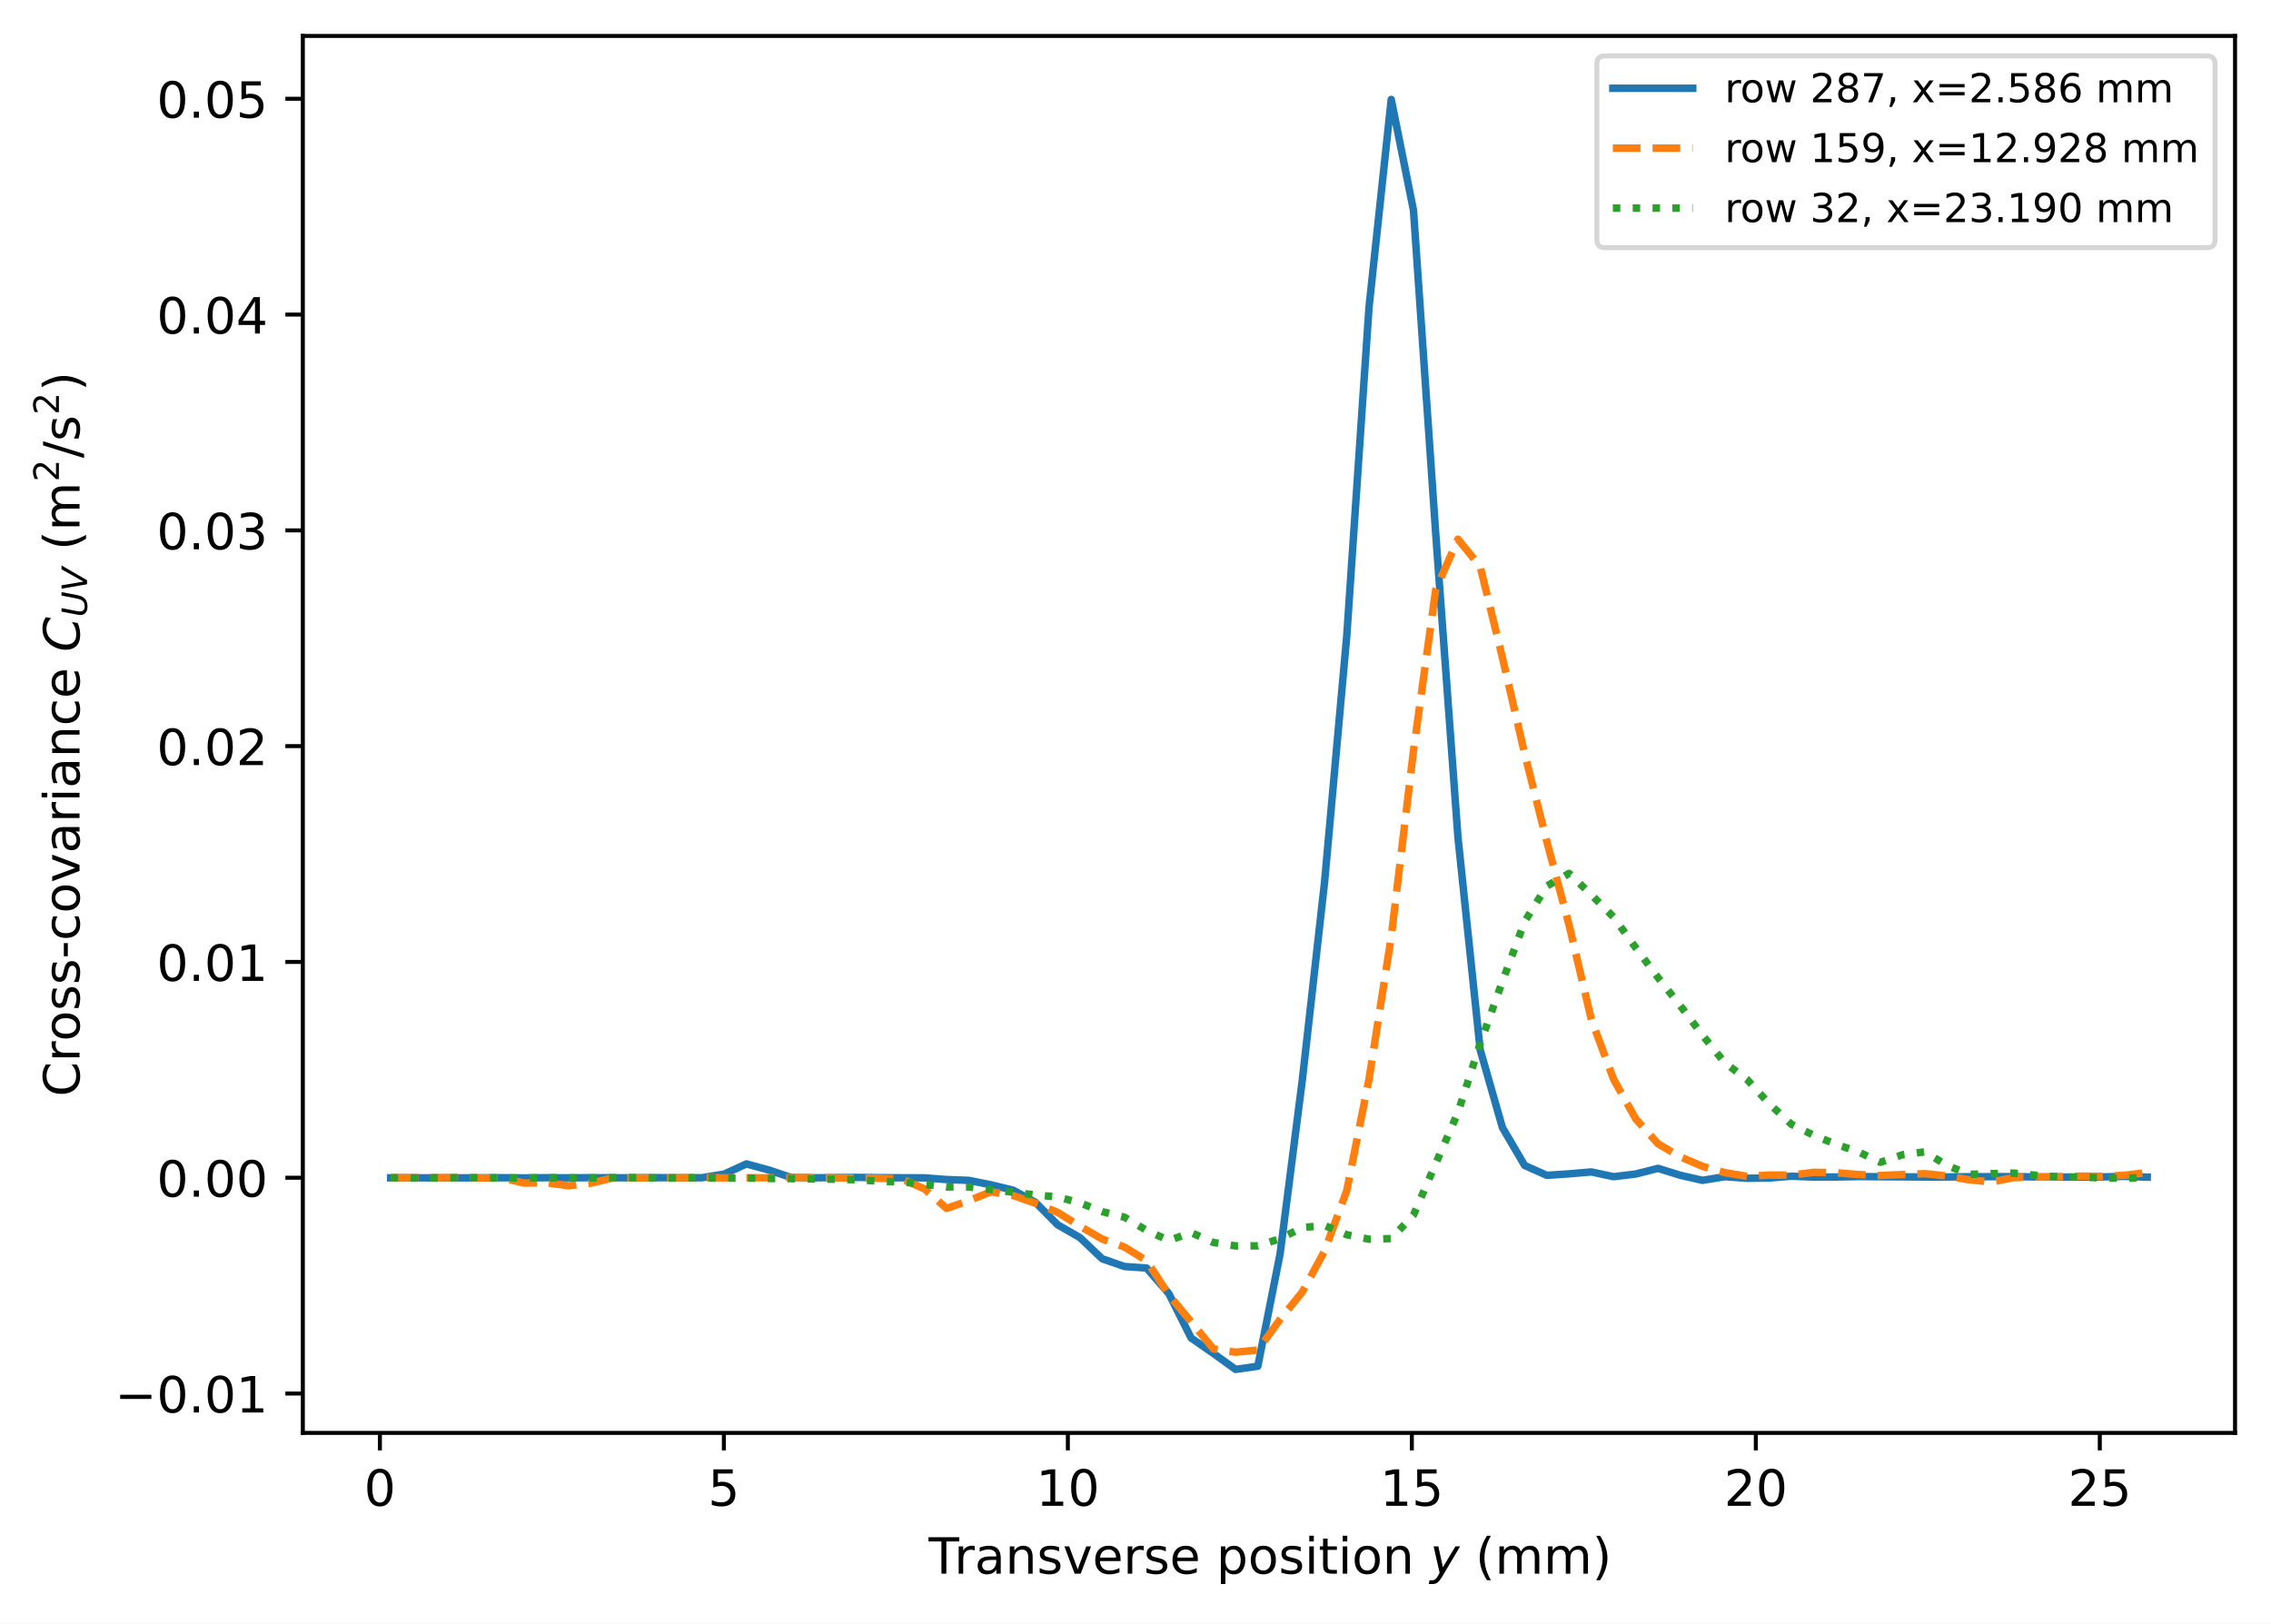
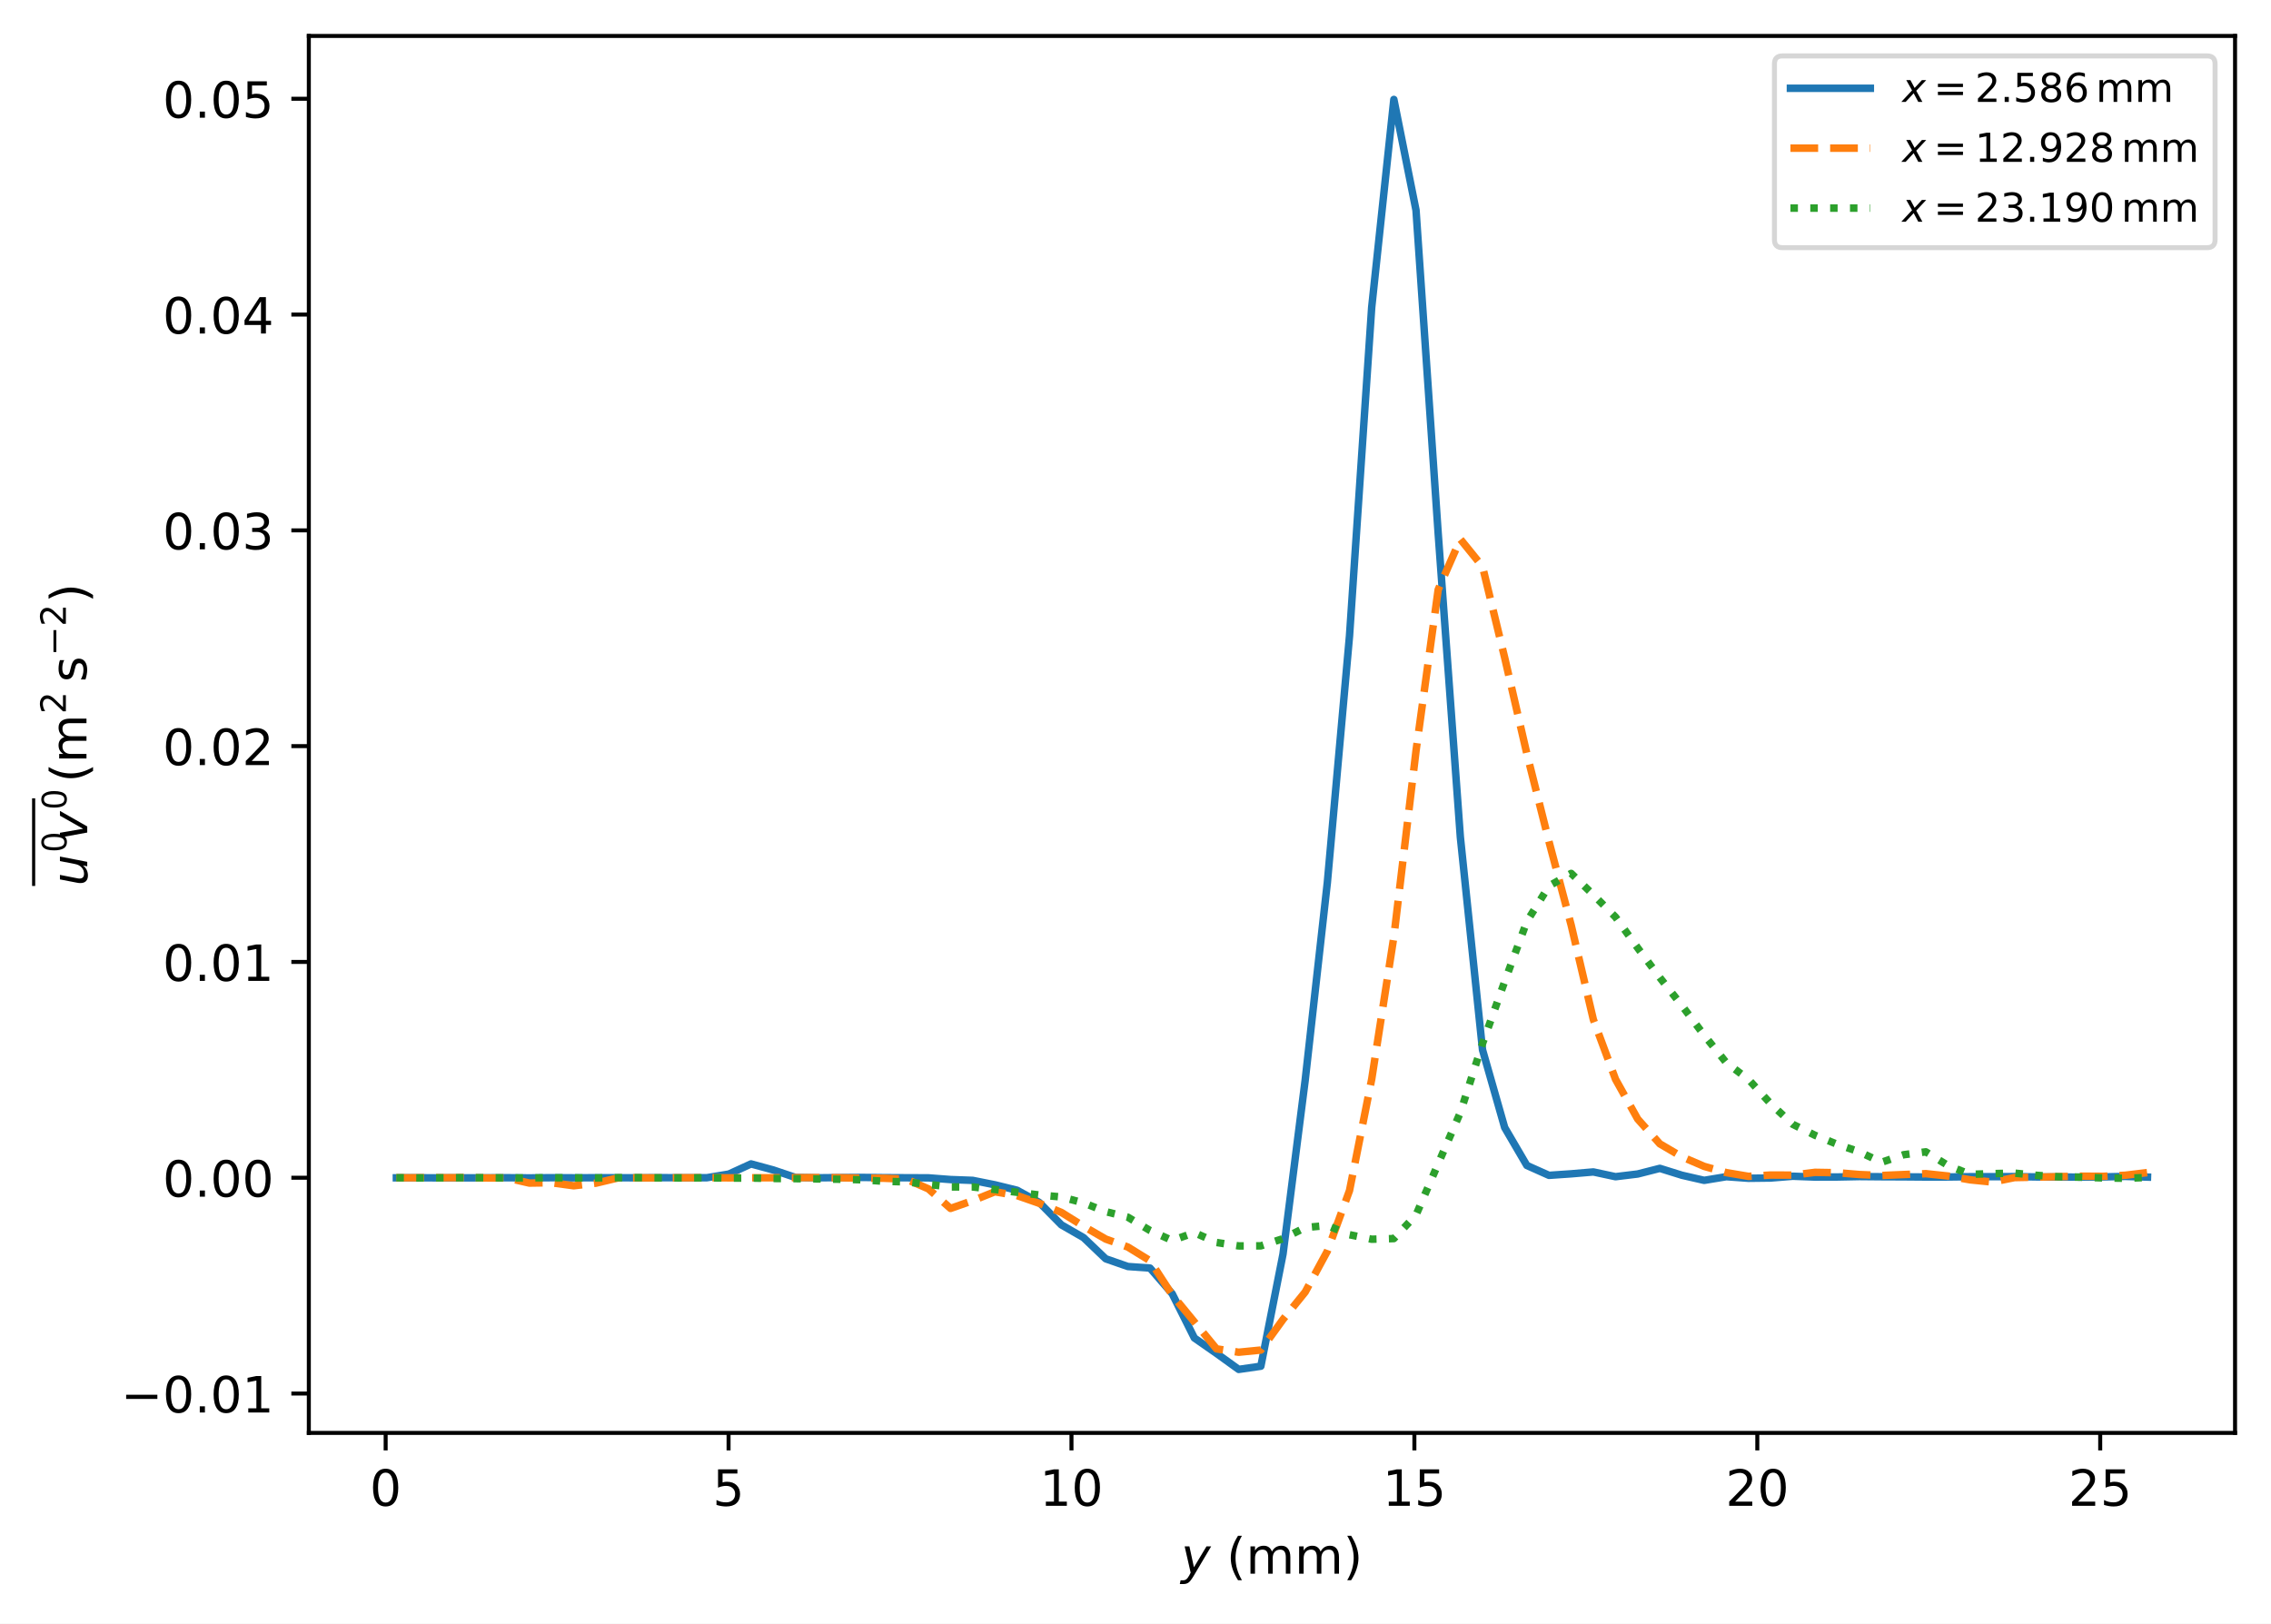
<svg xmlns="http://www.w3.org/2000/svg" xmlns:xlink="http://www.w3.org/1999/xlink" width="454.8pt" height="325.2pt" viewBox="0 0 454.8 325.2" version="1.1">
  <defs>
    <style type="text/css">*{stroke-linejoin: round; stroke-linecap: butt}</style>
  </defs>
  <g id="figure_1">
    <g id="patch_1">
      <path d="M 0 325.2  L 454.8 325.2  L 454.8 0  L 0 0  z " style="fill: #ffffff" />
    </g>
    <g id="axes_1">
      <g id="patch_2">
-         <path d="M 60.648 286.997  L 447.6 286.997  L 447.6 7.2  L 60.648 7.2  z " style="fill: #ffffff" />
+         <path d="M 61.848 286.997  L 447.6 286.997  L 447.6 7.2  L 61.848 7.2  z " style="fill: #ffffff" />
      </g>
      <g id="matplotlib.axis_1">
        <g id="xtick_1">
          <g id="line2d_1">
            <defs>
-               <path id="m69af9f15c6" d="M 0 0  L 0 3.5  " style="stroke: #000000; stroke-width: 0.8" />
+               <path id="mc33994046d" d="M 0 0  L 0 3.5  " style="stroke: #000000; stroke-width: 0.8" />
            </defs>
            <g>
-               <use xlink:href="#m69af9f15c6" x="76.08" y="286.997" style="stroke: #000000; stroke-width: 0.8" />
+               <use xlink:href="#mc33994046d" x="77.232" y="286.997" style="stroke: #000000; stroke-width: 0.8" />
            </g>
          </g>
          <g id="text_1">
-             <text style="font-size: 10px; font-family: 'DejaVu Sans'; text-anchor: middle" x="76.08" y="301.595" transform="rotate(-0 76.07953 301.5948)">0</text>
+             <text style="font-size: 10px; font-family: 'DejaVu Sans'; text-anchor: middle" x="77.232" y="301.595" transform="rotate(-0 77.23168 301.5948)">0</text>
          </g>
        </g>
        <g id="xtick_2">
          <g id="line2d_2">
            <g>
-               <use xlink:href="#m69af9f15c6" x="144.966" y="286.997" style="stroke: #000000; stroke-width: 0.8" />
+               <use xlink:href="#mc33994046d" x="145.905" y="286.997" style="stroke: #000000; stroke-width: 0.8" />
            </g>
          </g>
          <g id="text_2">
-             <text style="font-size: 10px; font-family: 'DejaVu Sans'; text-anchor: middle" x="144.966" y="301.595" transform="rotate(-0 144.9663 301.5948)">5</text>
+             <text style="font-size: 10px; font-family: 'DejaVu Sans'; text-anchor: middle" x="145.905" y="301.595" transform="rotate(-0 145.9048 301.5948)">5</text>
          </g>
        </g>
        <g id="xtick_3">
          <g id="line2d_3">
            <g>
-               <use xlink:href="#m69af9f15c6" x="213.853" y="286.997" style="stroke: #000000; stroke-width: 0.8" />
+               <use xlink:href="#mc33994046d" x="214.578" y="286.997" style="stroke: #000000; stroke-width: 0.8" />
            </g>
          </g>
          <g id="text_3">
-             <text style="font-size: 10px; font-family: 'DejaVu Sans'; text-anchor: middle" x="213.853" y="301.595" transform="rotate(-0 213.8531 301.5948)">10</text>
+             <text style="font-size: 10px; font-family: 'DejaVu Sans'; text-anchor: middle" x="214.578" y="301.595" transform="rotate(-0 214.578 301.5948)">10</text>
          </g>
        </g>
        <g id="xtick_4">
          <g id="line2d_4">
            <g>
-               <use xlink:href="#m69af9f15c6" x="282.74" y="286.997" style="stroke: #000000; stroke-width: 0.8" />
+               <use xlink:href="#mc33994046d" x="283.251" y="286.997" style="stroke: #000000; stroke-width: 0.8" />
            </g>
          </g>
          <g id="text_4">
-             <text style="font-size: 10px; font-family: 'DejaVu Sans'; text-anchor: middle" x="282.74" y="301.595" transform="rotate(-0 282.7398 301.5948)">15</text>
+             <text style="font-size: 10px; font-family: 'DejaVu Sans'; text-anchor: middle" x="283.251" y="301.595" transform="rotate(-0 283.2511 301.5948)">15</text>
          </g>
        </g>
        <g id="xtick_5">
          <g id="line2d_5">
            <g>
-               <use xlink:href="#m69af9f15c6" x="351.627" y="286.997" style="stroke: #000000; stroke-width: 0.8" />
+               <use xlink:href="#mc33994046d" x="351.924" y="286.997" style="stroke: #000000; stroke-width: 0.8" />
            </g>
          </g>
          <g id="text_5">
-             <text style="font-size: 10px; font-family: 'DejaVu Sans'; text-anchor: middle" x="351.627" y="301.595" transform="rotate(-0 351.6266 301.5948)">20</text>
+             <text style="font-size: 10px; font-family: 'DejaVu Sans'; text-anchor: middle" x="351.924" y="301.595" transform="rotate(-0 351.9242 301.5948)">20</text>
          </g>
        </g>
        <g id="xtick_6">
          <g id="line2d_6">
            <g>
-               <use xlink:href="#m69af9f15c6" x="420.513" y="286.997" style="stroke: #000000; stroke-width: 0.8" />
+               <use xlink:href="#mc33994046d" x="420.597" y="286.997" style="stroke: #000000; stroke-width: 0.8" />
            </g>
          </g>
          <g id="text_6">
-             <text style="font-size: 10px; font-family: 'DejaVu Sans'; text-anchor: middle" x="420.513" y="301.595" transform="rotate(-0 420.5134 301.5948)">25</text>
+             <text style="font-size: 10px; font-family: 'DejaVu Sans'; text-anchor: middle" x="420.597" y="301.595" transform="rotate(-0 420.5974 301.5948)">25</text>
          </g>
        </g>
        <g id="text_7">
-           <g transform="translate(185.9736 315.5972)">
-             <text>
-               <tspan x="0" y="-0.406" style="font-size: 10px; font-family: 'DejaVu Sans'">T</tspan>
-               <tspan x="5.108" y="-0.406" style="font-size: 10px; font-family: 'DejaVu Sans'">r</tspan>
-               <tspan x="9.22" y="-0.406" style="font-size: 10px; font-family: 'DejaVu Sans'">a</tspan>
-               <tspan x="15.348" y="-0.406" style="font-size: 10px; font-family: 'DejaVu Sans'">n</tspan>
-               <tspan x="21.686" y="-0.406" style="font-size: 10px; font-family: 'DejaVu Sans'">s</tspan>
-               <tspan x="26.896" y="-0.406" style="font-size: 10px; font-family: 'DejaVu Sans'">v</tspan>
-               <tspan x="32.813" y="-0.406" style="font-size: 10px; font-family: 'DejaVu Sans'">e</tspan>
-               <tspan x="38.966" y="-0.406" style="font-size: 10px; font-family: 'DejaVu Sans'">r</tspan>
-               <tspan x="43.077" y="-0.406" style="font-size: 10px; font-family: 'DejaVu Sans'">s</tspan>
-               <tspan x="48.287" y="-0.406" style="font-size: 10px; font-family: 'DejaVu Sans'">e</tspan>
-               <tspan x="54.439" y="-0.406" style="font-size: 10px; font-family: 'DejaVu Sans'"> </tspan>
-               <tspan x="57.618" y="-0.406" style="font-size: 10px; font-family: 'DejaVu Sans'">p</tspan>
-               <tspan x="63.966" y="-0.406" style="font-size: 10px; font-family: 'DejaVu Sans'">o</tspan>
-               <tspan x="70.084" y="-0.406" style="font-size: 10px; font-family: 'DejaVu Sans'">s</tspan>
-               <tspan x="75.294" y="-0.406" style="font-size: 10px; font-family: 'DejaVu Sans'">i</tspan>
-               <tspan x="78.072" y="-0.406" style="font-size: 10px; font-family: 'DejaVu Sans'">t</tspan>
-               <tspan x="81.993" y="-0.406" style="font-size: 10px; font-family: 'DejaVu Sans'">i</tspan>
-               <tspan x="84.771" y="-0.406" style="font-size: 10px; font-family: 'DejaVu Sans'">o</tspan>
-               <tspan x="90.89" y="-0.406" style="font-size: 10px; font-family: 'DejaVu Sans'">n</tspan>
-               <tspan x="97.228" y="-0.406" style="font-size: 10px; font-family: 'DejaVu Sans'"> </tspan>
-               <tspan x="106.324" y="-0.406" style="font-size: 10px; font-family: 'DejaVu Sans'"> </tspan>
-               <tspan x="109.503" y="-0.406" style="font-size: 10px; font-family: 'DejaVu Sans'">(</tspan>
-               <tspan x="113.404" y="-0.406" style="font-size: 10px; font-family: 'DejaVu Sans'">m</tspan>
-               <tspan x="123.146" y="-0.406" style="font-size: 10px; font-family: 'DejaVu Sans'">m</tspan>
-               <tspan x="132.887" y="-0.406" style="font-size: 10px; font-family: 'DejaVu Sans'">)</tspan>
-               <tspan x="100.406" y="-0.406" style="font-style: oblique; font-size: 10px; font-family: 'DejaVu Sans'">y</tspan>
+           <g transform="translate(236.5236 315.5972)">
+             <text>
+               <tspan x="0" y="-0.406" style="font-style: oblique; font-size: 10px; font-family: 'DejaVu Sans'">y</tspan>
+               <tspan x="5.918" y="-0.406" style="font-size: 10px; font-family: 'DejaVu Sans'"> </tspan>
+               <tspan x="9.097" y="-0.406" style="font-size: 10px; font-family: 'DejaVu Sans'">(</tspan>
+               <tspan x="12.998" y="-0.406" style="font-size: 10px; font-family: 'DejaVu Sans'">m</tspan>
+               <tspan x="22.739" y="-0.406" style="font-size: 10px; font-family: 'DejaVu Sans'">m</tspan>
+               <tspan x="32.48" y="-0.406" style="font-size: 10px; font-family: 'DejaVu Sans'">)</tspan>
            </text>
          </g>
        </g>
      </g>
      <g id="matplotlib.axis_2">
        <g id="ytick_1">
          <g id="line2d_7">
            <defs>
-               <path id="m49009d0bfa" d="M 0 0  L -3.5 0  " style="stroke: #000000; stroke-width: 0.8" />
+               <path id="m90e1c4a9f6" d="M 0 0  L -3.5 0  " style="stroke: #000000; stroke-width: 0.8" />
            </defs>
            <g>
-               <use xlink:href="#m49009d0bfa" x="60.648" y="279.109" style="stroke: #000000; stroke-width: 0.8" />
+               <use xlink:href="#m90e1c4a9f6" x="61.848" y="279.109" style="stroke: #000000; stroke-width: 0.8" />
            </g>
          </g>
          <g id="text_8">
-             <text style="font-size: 10px; font-family: 'DejaVu Sans'; text-anchor: end" x="53.648" y="282.908" transform="rotate(-0 53.64766 282.9076)">−0.01</text>
+             <text style="font-size: 10px; font-family: 'DejaVu Sans'; text-anchor: end" x="54.848" y="282.908" transform="rotate(-0 54.84766 282.9076)">−0.01</text>
          </g>
        </g>
        <g id="ytick_2">
          <g id="line2d_8">
            <g>
-               <use xlink:href="#m49009d0bfa" x="60.648" y="235.888" style="stroke: #000000; stroke-width: 0.8" />
+               <use xlink:href="#m90e1c4a9f6" x="61.848" y="235.888" style="stroke: #000000; stroke-width: 0.8" />
            </g>
          </g>
          <g id="text_9">
-             <text style="font-size: 10px; font-family: 'DejaVu Sans'; text-anchor: end" x="53.648" y="239.687" transform="rotate(-0 53.64766 239.6868)">0.00</text>
+             <text style="font-size: 10px; font-family: 'DejaVu Sans'; text-anchor: end" x="54.848" y="239.687" transform="rotate(-0 54.84766 239.6868)">0.00</text>
          </g>
        </g>
        <g id="ytick_3">
          <g id="line2d_9">
            <g>
-               <use xlink:href="#m49009d0bfa" x="60.648" y="192.667" style="stroke: #000000; stroke-width: 0.8" />
+               <use xlink:href="#m90e1c4a9f6" x="61.848" y="192.667" style="stroke: #000000; stroke-width: 0.8" />
            </g>
          </g>
          <g id="text_10">
-             <text style="font-size: 10px; font-family: 'DejaVu Sans'; text-anchor: end" x="53.648" y="196.466" transform="rotate(-0 53.64766 196.466)">0.01</text>
+             <text style="font-size: 10px; font-family: 'DejaVu Sans'; text-anchor: end" x="54.848" y="196.466" transform="rotate(-0 54.84766 196.466)">0.01</text>
          </g>
        </g>
        <g id="ytick_4">
          <g id="line2d_10">
            <g>
-               <use xlink:href="#m49009d0bfa" x="60.648" y="149.446" style="stroke: #000000; stroke-width: 0.8" />
+               <use xlink:href="#m90e1c4a9f6" x="61.848" y="149.446" style="stroke: #000000; stroke-width: 0.8" />
            </g>
          </g>
          <g id="text_11">
-             <text style="font-size: 10px; font-family: 'DejaVu Sans'; text-anchor: end" x="53.648" y="153.245" transform="rotate(-0 53.64766 153.2453)">0.02</text>
+             <text style="font-size: 10px; font-family: 'DejaVu Sans'; text-anchor: end" x="54.848" y="153.245" transform="rotate(-0 54.84766 153.2453)">0.02</text>
          </g>
        </g>
        <g id="ytick_5">
          <g id="line2d_11">
            <g>
-               <use xlink:href="#m49009d0bfa" x="60.648" y="106.226" style="stroke: #000000; stroke-width: 0.8" />
+               <use xlink:href="#m90e1c4a9f6" x="61.848" y="106.226" style="stroke: #000000; stroke-width: 0.8" />
            </g>
          </g>
          <g id="text_12">
-             <text style="font-size: 10px; font-family: 'DejaVu Sans'; text-anchor: end" x="53.648" y="110.025" transform="rotate(-0 53.64766 110.0245)">0.03</text>
+             <text style="font-size: 10px; font-family: 'DejaVu Sans'; text-anchor: end" x="54.848" y="110.025" transform="rotate(-0 54.84766 110.0245)">0.03</text>
          </g>
        </g>
        <g id="ytick_6">
          <g id="line2d_12">
            <g>
-               <use xlink:href="#m49009d0bfa" x="60.648" y="63.005" style="stroke: #000000; stroke-width: 0.8" />
+               <use xlink:href="#m90e1c4a9f6" x="61.848" y="63.005" style="stroke: #000000; stroke-width: 0.8" />
            </g>
          </g>
          <g id="text_13">
-             <text style="font-size: 10px; font-family: 'DejaVu Sans'; text-anchor: end" x="53.648" y="66.804" transform="rotate(-0 53.64766 66.80374)">0.04</text>
+             <text style="font-size: 10px; font-family: 'DejaVu Sans'; text-anchor: end" x="54.848" y="66.804" transform="rotate(-0 54.84766 66.80374)">0.04</text>
          </g>
        </g>
        <g id="ytick_7">
          <g id="line2d_13">
            <g>
-               <use xlink:href="#m49009d0bfa" x="60.648" y="19.784" style="stroke: #000000; stroke-width: 0.8" />
+               <use xlink:href="#m90e1c4a9f6" x="61.848" y="19.784" style="stroke: #000000; stroke-width: 0.8" />
            </g>
          </g>
          <g id="text_14">
-             <text style="font-size: 10px; font-family: 'DejaVu Sans'; text-anchor: end" x="53.648" y="23.583" transform="rotate(-0 53.64766 23.58298)">0.05</text>
+             <text style="font-size: 10px; font-family: 'DejaVu Sans'; text-anchor: end" x="54.848" y="23.583" transform="rotate(-0 54.84766 23.58298)">0.05</text>
          </g>
        </g>
        <g id="text_15">
-           <g transform="translate(16.6 219.6486) rotate(-90)">
-             <text>
-               <tspan x="0" y="-0.675" style="font-size: 10px; font-family: 'DejaVu Sans'">C</tspan>
-               <tspan x="6.982" y="-0.675" style="font-size: 10px; font-family: 'DejaVu Sans'">r</tspan>
-               <tspan x="11.094" y="-0.675" style="font-size: 10px; font-family: 'DejaVu Sans'">o</tspan>
-               <tspan x="17.212" y="-0.675" style="font-size: 10px; font-family: 'DejaVu Sans'">s</tspan>
-               <tspan x="22.422" y="-0.675" style="font-size: 10px; font-family: 'DejaVu Sans'">s</tspan>
-               <tspan x="27.632" y="-0.675" style="font-size: 10px; font-family: 'DejaVu Sans'">-</tspan>
-               <tspan x="31.24" y="-0.675" style="font-size: 10px; font-family: 'DejaVu Sans'">c</tspan>
-               <tspan x="36.738" y="-0.675" style="font-size: 10px; font-family: 'DejaVu Sans'">o</tspan>
-               <tspan x="42.856" y="-0.675" style="font-size: 10px; font-family: 'DejaVu Sans'">v</tspan>
-               <tspan x="48.774" y="-0.675" style="font-size: 10px; font-family: 'DejaVu Sans'">a</tspan>
-               <tspan x="54.902" y="-0.675" style="font-size: 10px; font-family: 'DejaVu Sans'">r</tspan>
-               <tspan x="59.014" y="-0.675" style="font-size: 10px; font-family: 'DejaVu Sans'">i</tspan>
-               <tspan x="61.792" y="-0.675" style="font-size: 10px; font-family: 'DejaVu Sans'">a</tspan>
-               <tspan x="67.92" y="-0.675" style="font-size: 10px; font-family: 'DejaVu Sans'">n</tspan>
-               <tspan x="74.258" y="-0.675" style="font-size: 10px; font-family: 'DejaVu Sans'">c</tspan>
-               <tspan x="79.756" y="-0.675" style="font-size: 10px; font-family: 'DejaVu Sans'">e</tspan>
-               <tspan x="85.908" y="-0.675" style="font-size: 10px; font-family: 'DejaVu Sans'"> </tspan>
-               <tspan x="106.255" y="-0.675" style="font-size: 10px; font-family: 'DejaVu Sans'"> </tspan>
-               <tspan x="109.434" y="-0.675" style="font-size: 10px; font-family: 'DejaVu Sans'">(</tspan>
-               <tspan x="113.335" y="-0.675" style="font-size: 10px; font-family: 'DejaVu Sans'">m</tspan>
-               <tspan x="127.899" y="-0.675" style="font-size: 10px; font-family: 'DejaVu Sans'">/</tspan>
-               <tspan x="131.268" y="-0.675" style="font-size: 10px; font-family: 'DejaVu Sans'">s</tspan>
-               <tspan x="141.301" y="-0.675" style="font-size: 10px; font-family: 'DejaVu Sans'">)</tspan>
-               <tspan x="89.087" y="-0.675" style="font-style: oblique; font-size: 10px; font-family: 'DejaVu Sans'">C</tspan>
-               <tspan x="96.069" y="0.825" style="font-style: oblique; font-size: 7px; font-family: 'DejaVu Sans'">U</tspan>
-               <tspan x="101.193" y="0.825" style="font-style: oblique; font-size: 7px; font-family: 'DejaVu Sans'">V</tspan>
-               <tspan x="123.172" y="-4.805" style="font-size: 7px; font-family: 'DejaVu Sans'">2</tspan>
-               <tspan x="136.574" y="-4.805" style="font-size: 7px; font-family: 'DejaVu Sans'">2</tspan>
-             </text>
+           <g transform="translate(17.8 177.4486) rotate(-90)">
+             <text>
+               <tspan x="0" y="-0.329" style="font-style: oblique; font-size: 10px; font-family: 'DejaVu Sans'">u</tspan>
+               <tspan x="8.982" y="-0.329" style="font-style: oblique; font-size: 10px; font-family: 'DejaVu Sans'">v</tspan>
+               <tspan x="6.785" y="-4.459" style="font-size: 7px; font-family: 'cmsy10'">0</tspan>
+               <tspan x="15.347" y="-4.459" style="font-size: 7px; font-family: 'cmsy10'">0</tspan>
+               <tspan x="17.545" y="-0.479" style="font-size: 10px; font-family: 'DejaVu Sans'"> </tspan>
+               <tspan x="20.723" y="-0.479" style="font-size: 10px; font-family: 'DejaVu Sans'">(</tspan>
+               <tspan x="24.625" y="-0.479" style="font-size: 10px; font-family: 'DejaVu Sans'">m</tspan>
+               <tspan x="40.812" y="-0.479" style="font-size: 10px; font-family: 'DejaVu Sans'">s</tspan>
+               <tspan x="56.71" y="-0.479" style="font-size: 10px; font-family: 'DejaVu Sans'">)</tspan>
+               <tspan x="34.462" y="-4.609" style="font-size: 7px; font-family: 'DejaVu Sans'">2</tspan>
+               <tspan x="46.118" y="-4.609" style="font-size: 7px; font-family: 'DejaVu Sans'">−</tspan>
+               <tspan x="51.983" y="-4.609" style="font-size: 7px; font-family: 'DejaVu Sans'">2</tspan>
+             </text>
+             <rect x="0" y="-11.375" width="17.545" height="0.625" />
          </g>
        </g>
      </g>
      <g id="line2d_14">
-         <path d="M 78.236 235.907  L 82.689 235.9  L 87.142 235.916  L 91.595 235.916  L 96.048 235.913  L 100.501 235.888  L 104.953 235.923  L 109.406 235.882  L 113.859 235.907  L 118.312 235.886  L 122.765 235.892  L 127.218 235.903  L 131.67 235.877  L 136.123 235.895  L 140.576 235.892  L 145.029 235.156  L 149.482 233.123  L 153.935 234.331  L 158.388 235.827  L 162.84 235.905  L 167.293 235.86  L 171.746 235.825  L 176.199 235.874  L 180.652 235.896  L 185.105 235.913  L 189.557 236.253  L 194.01 236.417  L 198.463 237.304  L 202.916 238.392  L 207.369 240.828  L 211.822 245.327  L 216.274 247.884  L 220.727 252.122  L 225.18 253.668  L 229.633 253.985  L 234.086 259.12  L 238.539 267.985  L 242.991 271.078  L 247.444 274.279  L 251.897 273.638  L 256.35 251.168  L 260.803 216.346  L 265.256 176.75  L 269.709 127.345  L 274.161 61.579  L 278.614 19.918  L 283.067 42.106  L 287.52 106.842  L 291.973 167.65  L 296.426 210.269  L 300.878 225.837  L 305.331 233.43  L 309.784 235.412  L 314.237 235.107  L 318.69 234.73  L 323.143 235.681  L 327.595 235.142  L 332.048 234.012  L 336.501 235.397  L 340.954 236.413  L 345.407 235.681  L 349.86 235.998  L 354.313 235.946  L 358.765 235.589  L 363.218 235.755  L 367.671 235.743  L 372.124 235.653  L 376.577 235.692  L 381.03 235.711  L 385.482 235.746  L 389.935 235.74  L 394.388 235.684  L 398.841 235.677  L 403.294 235.66  L 407.747 235.73  L 412.199 235.751  L 416.652 235.766  L 421.105 235.727  L 425.558 235.622  L 430.011 235.763  " clip-path="url(#p383094536d)" style="fill: none; stroke: #1f77b4; stroke-width: 1.5; stroke-linecap: square" />
+         <path d="M 79.382 235.907  L 83.821 235.9  L 88.26 235.916  L 92.699 235.916  L 97.138 235.913  L 101.577 235.888  L 106.016 235.923  L 110.455 235.882  L 114.894 235.907  L 119.333 235.886  L 123.772 235.892  L 128.211 235.903  L 132.65 235.877  L 137.089 235.895  L 141.528 235.892  L 145.967 235.156  L 150.406 233.123  L 154.845 234.331  L 159.284 235.827  L 163.723 235.905  L 168.162 235.86  L 172.601 235.825  L 177.041 235.874  L 181.48 235.896  L 185.919 235.913  L 190.358 236.253  L 194.797 236.417  L 199.236 237.304  L 203.675 238.392  L 208.114 240.828  L 212.553 245.327  L 216.992 247.884  L 221.431 252.122  L 225.87 253.668  L 230.309 253.985  L 234.748 259.12  L 239.187 267.985  L 243.626 271.078  L 248.065 274.279  L 252.504 273.638  L 256.943 251.168  L 261.382 216.346  L 265.821 176.75  L 270.26 127.345  L 274.699 61.579  L 279.138 19.918  L 283.577 42.106  L 288.016 106.842  L 292.455 167.65  L 296.894 210.269  L 301.333 225.837  L 305.772 233.43  L 310.211 235.412  L 314.651 235.107  L 319.09 234.73  L 323.529 235.681  L 327.968 235.142  L 332.407 234.012  L 336.846 235.397  L 341.285 236.413  L 345.724 235.681  L 350.163 235.998  L 354.602 235.946  L 359.041 235.589  L 363.48 235.755  L 367.919 235.743  L 372.358 235.653  L 376.797 235.692  L 381.236 235.711  L 385.675 235.746  L 390.114 235.74  L 394.553 235.684  L 398.992 235.677  L 403.431 235.66  L 407.87 235.73  L 412.309 235.751  L 416.748 235.766  L 421.187 235.727  L 425.626 235.622  L 430.065 235.763  " clip-path="url(#pbfc28dae07)" style="fill: none; stroke: #1f77b4; stroke-width: 1.5; stroke-linecap: square" />
      </g>
      <g id="line2d_15">
-         <path d="M 78.236 235.896  L 82.689 235.892  L 87.142 235.891  L 91.595 235.863  L 96.048 235.933  L 100.501 235.943  L 104.953 236.96  L 109.406 236.895  L 113.859 237.499  L 118.312 236.982  L 122.765 235.92  L 127.218 235.906  L 131.67 235.926  L 136.123 235.892  L 140.576 235.884  L 145.029 235.912  L 149.482 235.896  L 153.935 235.895  L 158.388 235.875  L 162.84 235.863  L 167.293 235.888  L 171.746 235.978  L 176.199 235.993  L 180.652 236.174  L 185.105 238.113  L 189.557 242.037  L 194.01 240.478  L 198.463 238.701  L 202.916 239.463  L 207.369 241.01  L 211.822 242.835  L 216.274 245.604  L 220.727 248.172  L 225.18 249.772  L 229.633 252.515  L 234.086 259.358  L 238.539 264.764  L 242.991 270.164  L 247.444 270.841  L 251.897 270.403  L 256.35 264.267  L 260.803 258.781  L 265.256 250.59  L 269.709 238.457  L 274.161 216.158  L 278.614 187.641  L 283.067 150.386  L 287.52 118.103  L 291.973 107.996  L 296.426 113.474  L 300.878 131.722  L 305.331 150.96  L 309.784 168.591  L 314.237 185.307  L 318.69 204.208  L 323.143 216.162  L 327.595 224.127  L 332.048 229.102  L 336.501 231.709  L 340.954 233.615  L 345.407 234.865  L 349.86 235.614  L 354.313 235.349  L 358.765 235.367  L 363.218 234.809  L 367.671 234.882  L 372.124 235.249  L 376.577 235.44  L 381.03 235.252  L 385.482 235.077  L 389.935 235.546  L 394.388 236.311  L 398.841 236.755  L 403.294 235.861  L 407.747 235.774  L 412.199 235.67  L 416.652 235.577  L 421.105 235.607  L 425.558 235.391  L 430.011 234.856  " clip-path="url(#p383094536d)" style="fill: none; stroke-dasharray: 5.55,2.4; stroke-dashoffset: 0; stroke: #ff7f0e; stroke-width: 1.5" />
+         <path d="M 79.382 235.896  L 83.821 235.892  L 88.26 235.891  L 92.699 235.863  L 97.138 235.933  L 101.577 235.943  L 106.016 236.96  L 110.455 236.895  L 114.894 237.499  L 119.333 236.982  L 123.772 235.92  L 128.211 235.906  L 132.65 235.926  L 137.089 235.892  L 141.528 235.884  L 145.967 235.912  L 150.406 235.896  L 154.845 235.895  L 159.284 235.875  L 163.723 235.863  L 168.162 235.888  L 172.601 235.978  L 177.041 235.993  L 181.48 236.174  L 185.919 238.113  L 190.358 242.037  L 194.797 240.478  L 199.236 238.701  L 203.675 239.463  L 208.114 241.01  L 212.553 242.835  L 216.992 245.604  L 221.431 248.172  L 225.87 249.772  L 230.309 252.515  L 234.748 259.358  L 239.187 264.764  L 243.626 270.164  L 248.065 270.841  L 252.504 270.403  L 256.943 264.267  L 261.382 258.781  L 265.821 250.59  L 270.26 238.457  L 274.699 216.158  L 279.138 187.641  L 283.577 150.386  L 288.016 118.103  L 292.455 107.996  L 296.894 113.474  L 301.333 131.722  L 305.772 150.96  L 310.211 168.591  L 314.651 185.307  L 319.09 204.208  L 323.529 216.162  L 327.968 224.127  L 332.407 229.102  L 336.846 231.709  L 341.285 233.615  L 345.724 234.865  L 350.163 235.614  L 354.602 235.349  L 359.041 235.367  L 363.48 234.809  L 367.919 234.882  L 372.358 235.249  L 376.797 235.44  L 381.236 235.252  L 385.675 235.077  L 390.114 235.546  L 394.553 236.311  L 398.992 236.755  L 403.431 235.861  L 407.87 235.774  L 412.309 235.67  L 416.748 235.577  L 421.187 235.607  L 425.626 235.391  L 430.065 234.856  " clip-path="url(#pbfc28dae07)" style="fill: none; stroke-dasharray: 5.55,2.4; stroke-dashoffset: 0; stroke: #ff7f0e; stroke-width: 1.5" />
      </g>
      <g id="line2d_16">
-         <path d="M 78.236 235.893  L 82.689 235.938  L 87.142 235.913  L 91.595 235.885  L 96.048 235.887  L 100.501 235.929  L 104.953 235.916  L 109.406 235.893  L 113.859 235.915  L 118.312 235.927  L 122.765 235.883  L 127.218 235.88  L 131.67 235.926  L 136.123 235.938  L 140.576 235.909  L 145.029 235.966  L 149.482 235.956  L 153.935 236.04  L 158.388 236.077  L 162.84 236.132  L 167.293 236.193  L 171.746 236.303  L 176.199 236.602  L 180.652 236.725  L 185.105 237.224  L 189.557 237.736  L 194.01 237.737  L 198.463 238.243  L 202.916 238.803  L 207.369 239.345  L 211.822 239.74  L 216.274 240.926  L 220.727 242.676  L 225.18 243.794  L 229.633 246.456  L 234.086 248.457  L 238.539 246.882  L 242.991 248.857  L 247.444 249.545  L 251.897 249.531  L 256.35 248.095  L 260.803 245.866  L 265.256 245.454  L 269.709 247.304  L 274.161 248.208  L 278.614 248.076  L 283.067 243.356  L 287.52 233.071  L 291.973 222.83  L 296.426 209.019  L 300.878 196.587  L 305.331 184.581  L 309.784 177.452  L 314.237 174.935  L 318.69 179.223  L 323.143 183.68  L 327.595 189.854  L 332.048 195.808  L 336.501 201.44  L 340.954 207.342  L 345.407 212.86  L 349.86 216.192  L 354.313 221.07  L 358.765 225.197  L 363.218 227.388  L 367.671 229.186  L 372.124 230.7  L 376.577 232.795  L 381.03 231.283  L 385.482 230.703  L 389.935 233.447  L 394.388 235.21  L 398.841 235.067  L 403.294 234.967  L 407.747 235.407  L 412.199 235.704  L 416.652 235.776  L 421.105 235.931  L 425.558 235.997  L 430.011 235.837  " clip-path="url(#p383094536d)" style="fill: none; stroke-dasharray: 1.5,2.475; stroke-dashoffset: 0; stroke: #2ca02c; stroke-width: 1.5" />
+         <path d="M 79.382 235.893  L 83.821 235.938  L 88.26 235.913  L 92.699 235.885  L 97.138 235.887  L 101.577 235.929  L 106.016 235.916  L 110.455 235.893  L 114.894 235.915  L 119.333 235.927  L 123.772 235.883  L 128.211 235.88  L 132.65 235.926  L 137.089 235.938  L 141.528 235.909  L 145.967 235.966  L 150.406 235.956  L 154.845 236.04  L 159.284 236.077  L 163.723 236.132  L 168.162 236.193  L 172.601 236.303  L 177.041 236.602  L 181.48 236.725  L 185.919 237.224  L 190.358 237.736  L 194.797 237.737  L 199.236 238.243  L 203.675 238.803  L 208.114 239.345  L 212.553 239.74  L 216.992 240.926  L 221.431 242.676  L 225.87 243.794  L 230.309 246.456  L 234.748 248.457  L 239.187 246.882  L 243.626 248.857  L 248.065 249.545  L 252.504 249.531  L 256.943 248.095  L 261.382 245.866  L 265.821 245.454  L 270.26 247.304  L 274.699 248.208  L 279.138 248.076  L 283.577 243.356  L 288.016 233.071  L 292.455 222.83  L 296.894 209.019  L 301.333 196.587  L 305.772 184.581  L 310.211 177.452  L 314.651 174.935  L 319.09 179.223  L 323.529 183.68  L 327.968 189.854  L 332.407 195.808  L 336.846 201.44  L 341.285 207.342  L 345.724 212.86  L 350.163 216.192  L 354.602 221.07  L 359.041 225.197  L 363.48 227.388  L 367.919 229.186  L 372.358 230.7  L 376.797 232.795  L 381.236 231.283  L 385.675 230.703  L 390.114 233.447  L 394.553 235.21  L 398.992 235.067  L 403.431 234.967  L 407.87 235.407  L 412.309 235.704  L 416.748 235.776  L 421.187 235.931  L 425.626 235.997  L 430.065 235.837  " clip-path="url(#pbfc28dae07)" style="fill: none; stroke-dasharray: 1.5,2.475; stroke-dashoffset: 0; stroke: #2ca02c; stroke-width: 1.5" />
      </g>
      <g id="patch_3">
-         <path d="M 60.648 286.997  L 60.648 7.2  " style="fill: none; stroke: #000000; stroke-width: 0.8; stroke-linejoin: miter; stroke-linecap: square" />
+         <path d="M 61.848 286.997  L 61.848 7.2  " style="fill: none; stroke: #000000; stroke-width: 0.8; stroke-linejoin: miter; stroke-linecap: square" />
      </g>
      <g id="patch_4">
        <path d="M 447.6 286.997  L 447.6 7.2  " style="fill: none; stroke: #000000; stroke-width: 0.8; stroke-linejoin: miter; stroke-linecap: square" />
      </g>
      <g id="patch_5">
-         <path d="M 60.648 286.997  L 447.6 286.997  " style="fill: none; stroke: #000000; stroke-width: 0.8; stroke-linejoin: miter; stroke-linecap: square" />
+         <path d="M 61.848 286.997  L 447.6 286.997  " style="fill: none; stroke: #000000; stroke-width: 0.8; stroke-linejoin: miter; stroke-linecap: square" />
      </g>
      <g id="patch_6">
-         <path d="M 60.648 7.2  L 447.6 7.2  " style="fill: none; stroke: #000000; stroke-width: 0.8; stroke-linejoin: miter; stroke-linecap: square" />
+         <path d="M 61.848 7.2  L 447.6 7.2  " style="fill: none; stroke: #000000; stroke-width: 0.8; stroke-linejoin: miter; stroke-linecap: square" />
      </g>
      <g id="legend_1">
        <g id="patch_7">
-           <path d="M 321.393 49.602  L 442 49.602  Q 443.6 49.602 443.6 48.002  L 443.6 12.8  Q 443.6 11.2 442 11.2  L 321.393 11.2  Q 319.793 11.2 319.793 12.8  L 319.793 48.002  Q 319.793 49.602 321.393 49.602  z " style="fill: #ffffff; opacity: 0.8; stroke: #cccccc; stroke-linejoin: miter" />
+           <path d="M 356.96 49.602  L 442 49.602  Q 443.6 49.602 443.6 48.002  L 443.6 12.8  Q 443.6 11.2 442 11.2  L 356.96 11.2  Q 355.36 11.2 355.36 12.8  L 355.36 48.002  Q 355.36 49.602 356.96 49.602  z " style="fill: #ffffff; opacity: 0.8; stroke: #cccccc; stroke-linejoin: miter" />
        </g>
        <g id="line2d_17">
-           <path d="M 322.993 17.679  L 330.993 17.679  L 338.993 17.679  " style="fill: none; stroke: #1f77b4; stroke-width: 1.5; stroke-linecap: square" />
+           <path d="M 358.56 17.679  L 366.56 17.679  L 374.56 17.679  " style="fill: none; stroke: #1f77b4; stroke-width: 1.5; stroke-linecap: square" />
        </g>
        <g id="text_16">
-           <text style="font-size: 8px; font-family: 'DejaVu Sans'; text-anchor: start" x="345.393" y="20.479" transform="rotate(-0 345.3933 20.47875)">row 287, x=2.586 mm</text>
+           <g transform="translate(380.9595 20.47875)">
+             <text>
+               <tspan x="0" y="-0.062" style="font-style: oblique; font-size: 8px; font-family: 'DejaVu Sans'">x</tspan>
+               <tspan x="6.293" y="-0.062" style="font-size: 8px; font-family: 'DejaVu Sans'">=</tspan>
+               <tspan x="14.555" y="-0.062" style="font-size: 8px; font-family: 'DejaVu Sans'">2</tspan>
+               <tspan x="19.645" y="-0.062" style="font-size: 8px; font-family: 'DejaVu Sans'">.</tspan>
+               <tspan x="22.188" y="-0.062" style="font-size: 8px; font-family: 'DejaVu Sans'">5</tspan>
+               <tspan x="27.277" y="-0.062" style="font-size: 8px; font-family: 'DejaVu Sans'">8</tspan>
+               <tspan x="32.367" y="-0.062" style="font-size: 8px; font-family: 'DejaVu Sans'">6</tspan>
+               <tspan x="38.756" y="-0.062" style="font-size: 8px; font-family: 'DejaVu Sans'">m</tspan>
+               <tspan x="46.549" y="-0.062" style="font-size: 8px; font-family: 'DejaVu Sans'">m</tspan>
+             </text>
+           </g>
        </g>
        <g id="line2d_18">
-           <path d="M 322.993 29.679  L 330.993 29.679  L 338.993 29.679  " style="fill: none; stroke-dasharray: 5.55,2.4; stroke-dashoffset: 0; stroke: #ff7f0e; stroke-width: 1.5" />
+           <path d="M 358.56 29.679  L 366.56 29.679  L 374.56 29.679  " style="fill: none; stroke-dasharray: 5.55,2.4; stroke-dashoffset: 0; stroke: #ff7f0e; stroke-width: 1.5" />
        </g>
        <g id="text_17">
-           <text style="font-size: 8px; font-family: 'DejaVu Sans'; text-anchor: start" x="345.393" y="32.479" transform="rotate(-0 345.3933 32.47937)">row 159, x=12.928 mm</text>
+           <g transform="translate(380.9595 32.47937)">
+             <text>
+               <tspan x="0" y="-0.062" style="font-style: oblique; font-size: 8px; font-family: 'DejaVu Sans'">x</tspan>
+               <tspan x="6.293" y="-0.062" style="font-size: 8px; font-family: 'DejaVu Sans'">=</tspan>
+               <tspan x="14.555" y="-0.062" style="font-size: 8px; font-family: 'DejaVu Sans'">1</tspan>
+               <tspan x="19.645" y="-0.062" style="font-size: 8px; font-family: 'DejaVu Sans'">2</tspan>
+               <tspan x="24.734" y="-0.062" style="font-size: 8px; font-family: 'DejaVu Sans'">.</tspan>
+               <tspan x="27.277" y="-0.062" style="font-size: 8px; font-family: 'DejaVu Sans'">9</tspan>
+               <tspan x="32.367" y="-0.062" style="font-size: 8px; font-family: 'DejaVu Sans'">2</tspan>
+               <tspan x="37.457" y="-0.062" style="font-size: 8px; font-family: 'DejaVu Sans'">8</tspan>
+               <tspan x="43.846" y="-0.062" style="font-size: 8px; font-family: 'DejaVu Sans'">m</tspan>
+               <tspan x="51.639" y="-0.062" style="font-size: 8px; font-family: 'DejaVu Sans'">m</tspan>
+             </text>
+           </g>
        </g>
        <g id="line2d_19">
-           <path d="M 322.993 41.68  L 330.993 41.68  L 338.993 41.68  " style="fill: none; stroke-dasharray: 1.5,2.475; stroke-dashoffset: 0; stroke: #2ca02c; stroke-width: 1.5" />
+           <path d="M 358.56 41.68  L 366.56 41.68  L 374.56 41.68  " style="fill: none; stroke-dasharray: 1.5,2.475; stroke-dashoffset: 0; stroke: #2ca02c; stroke-width: 1.5" />
        </g>
        <g id="text_18">
-           <text style="font-size: 8px; font-family: 'DejaVu Sans'; text-anchor: start" x="345.393" y="44.48" transform="rotate(-0 345.3933 44.48)">row 32, x=23.190 mm</text>
+           <g transform="translate(380.9595 44.48)">
+             <text>
+               <tspan x="0" y="-0.062" style="font-style: oblique; font-size: 8px; font-family: 'DejaVu Sans'">x</tspan>
+               <tspan x="6.293" y="-0.062" style="font-size: 8px; font-family: 'DejaVu Sans'">=</tspan>
+               <tspan x="14.555" y="-0.062" style="font-size: 8px; font-family: 'DejaVu Sans'">2</tspan>
+               <tspan x="19.645" y="-0.062" style="font-size: 8px; font-family: 'DejaVu Sans'">3</tspan>
+               <tspan x="24.734" y="-0.062" style="font-size: 8px; font-family: 'DejaVu Sans'">.</tspan>
+               <tspan x="27.277" y="-0.062" style="font-size: 8px; font-family: 'DejaVu Sans'">1</tspan>
+               <tspan x="32.367" y="-0.062" style="font-size: 8px; font-family: 'DejaVu Sans'">9</tspan>
+               <tspan x="37.457" y="-0.062" style="font-size: 8px; font-family: 'DejaVu Sans'">0</tspan>
+               <tspan x="43.846" y="-0.062" style="font-size: 8px; font-family: 'DejaVu Sans'">m</tspan>
+               <tspan x="51.639" y="-0.062" style="font-size: 8px; font-family: 'DejaVu Sans'">m</tspan>
+             </text>
+           </g>
        </g>
      </g>
    </g>
  </g>
  <defs>
-     <clipPath id="p383094536d">
-       <rect x="60.648" y="7.2" width="386.952" height="279.797" />
+     <clipPath id="pbfc28dae07">
+       <rect x="61.848" y="7.2" width="385.752" height="279.797" />
    </clipPath>
  </defs>
</svg>
